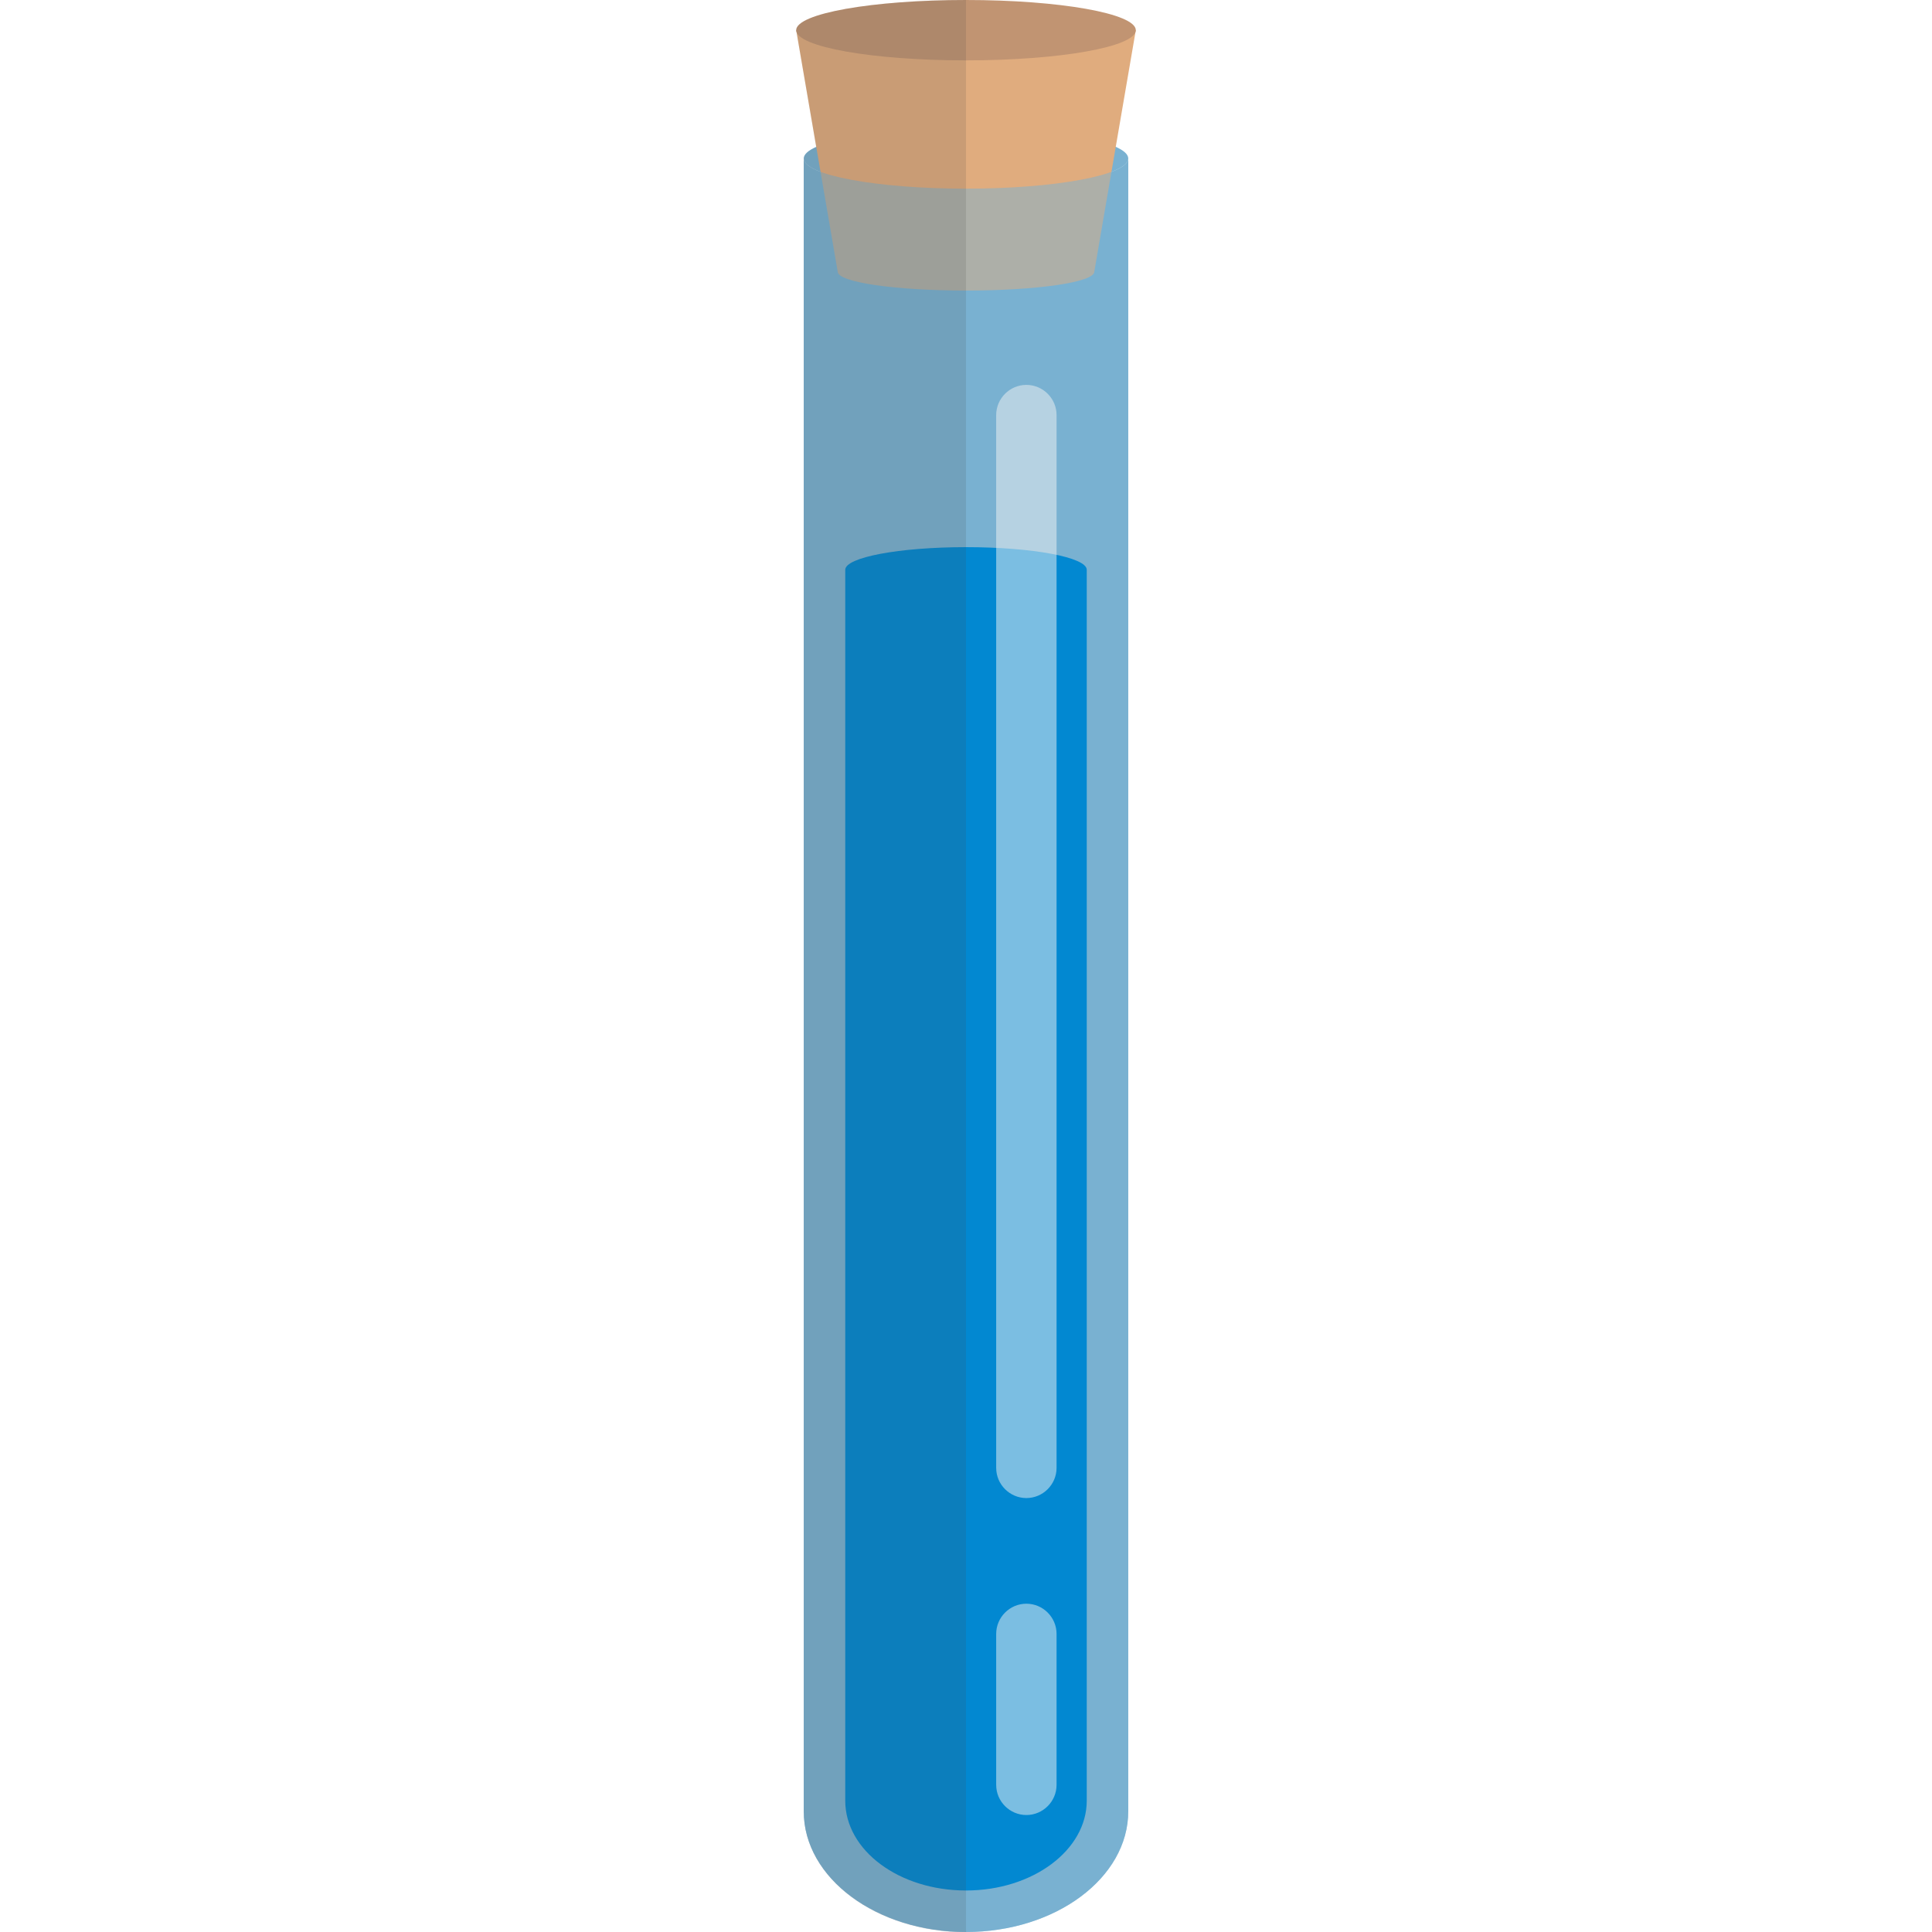
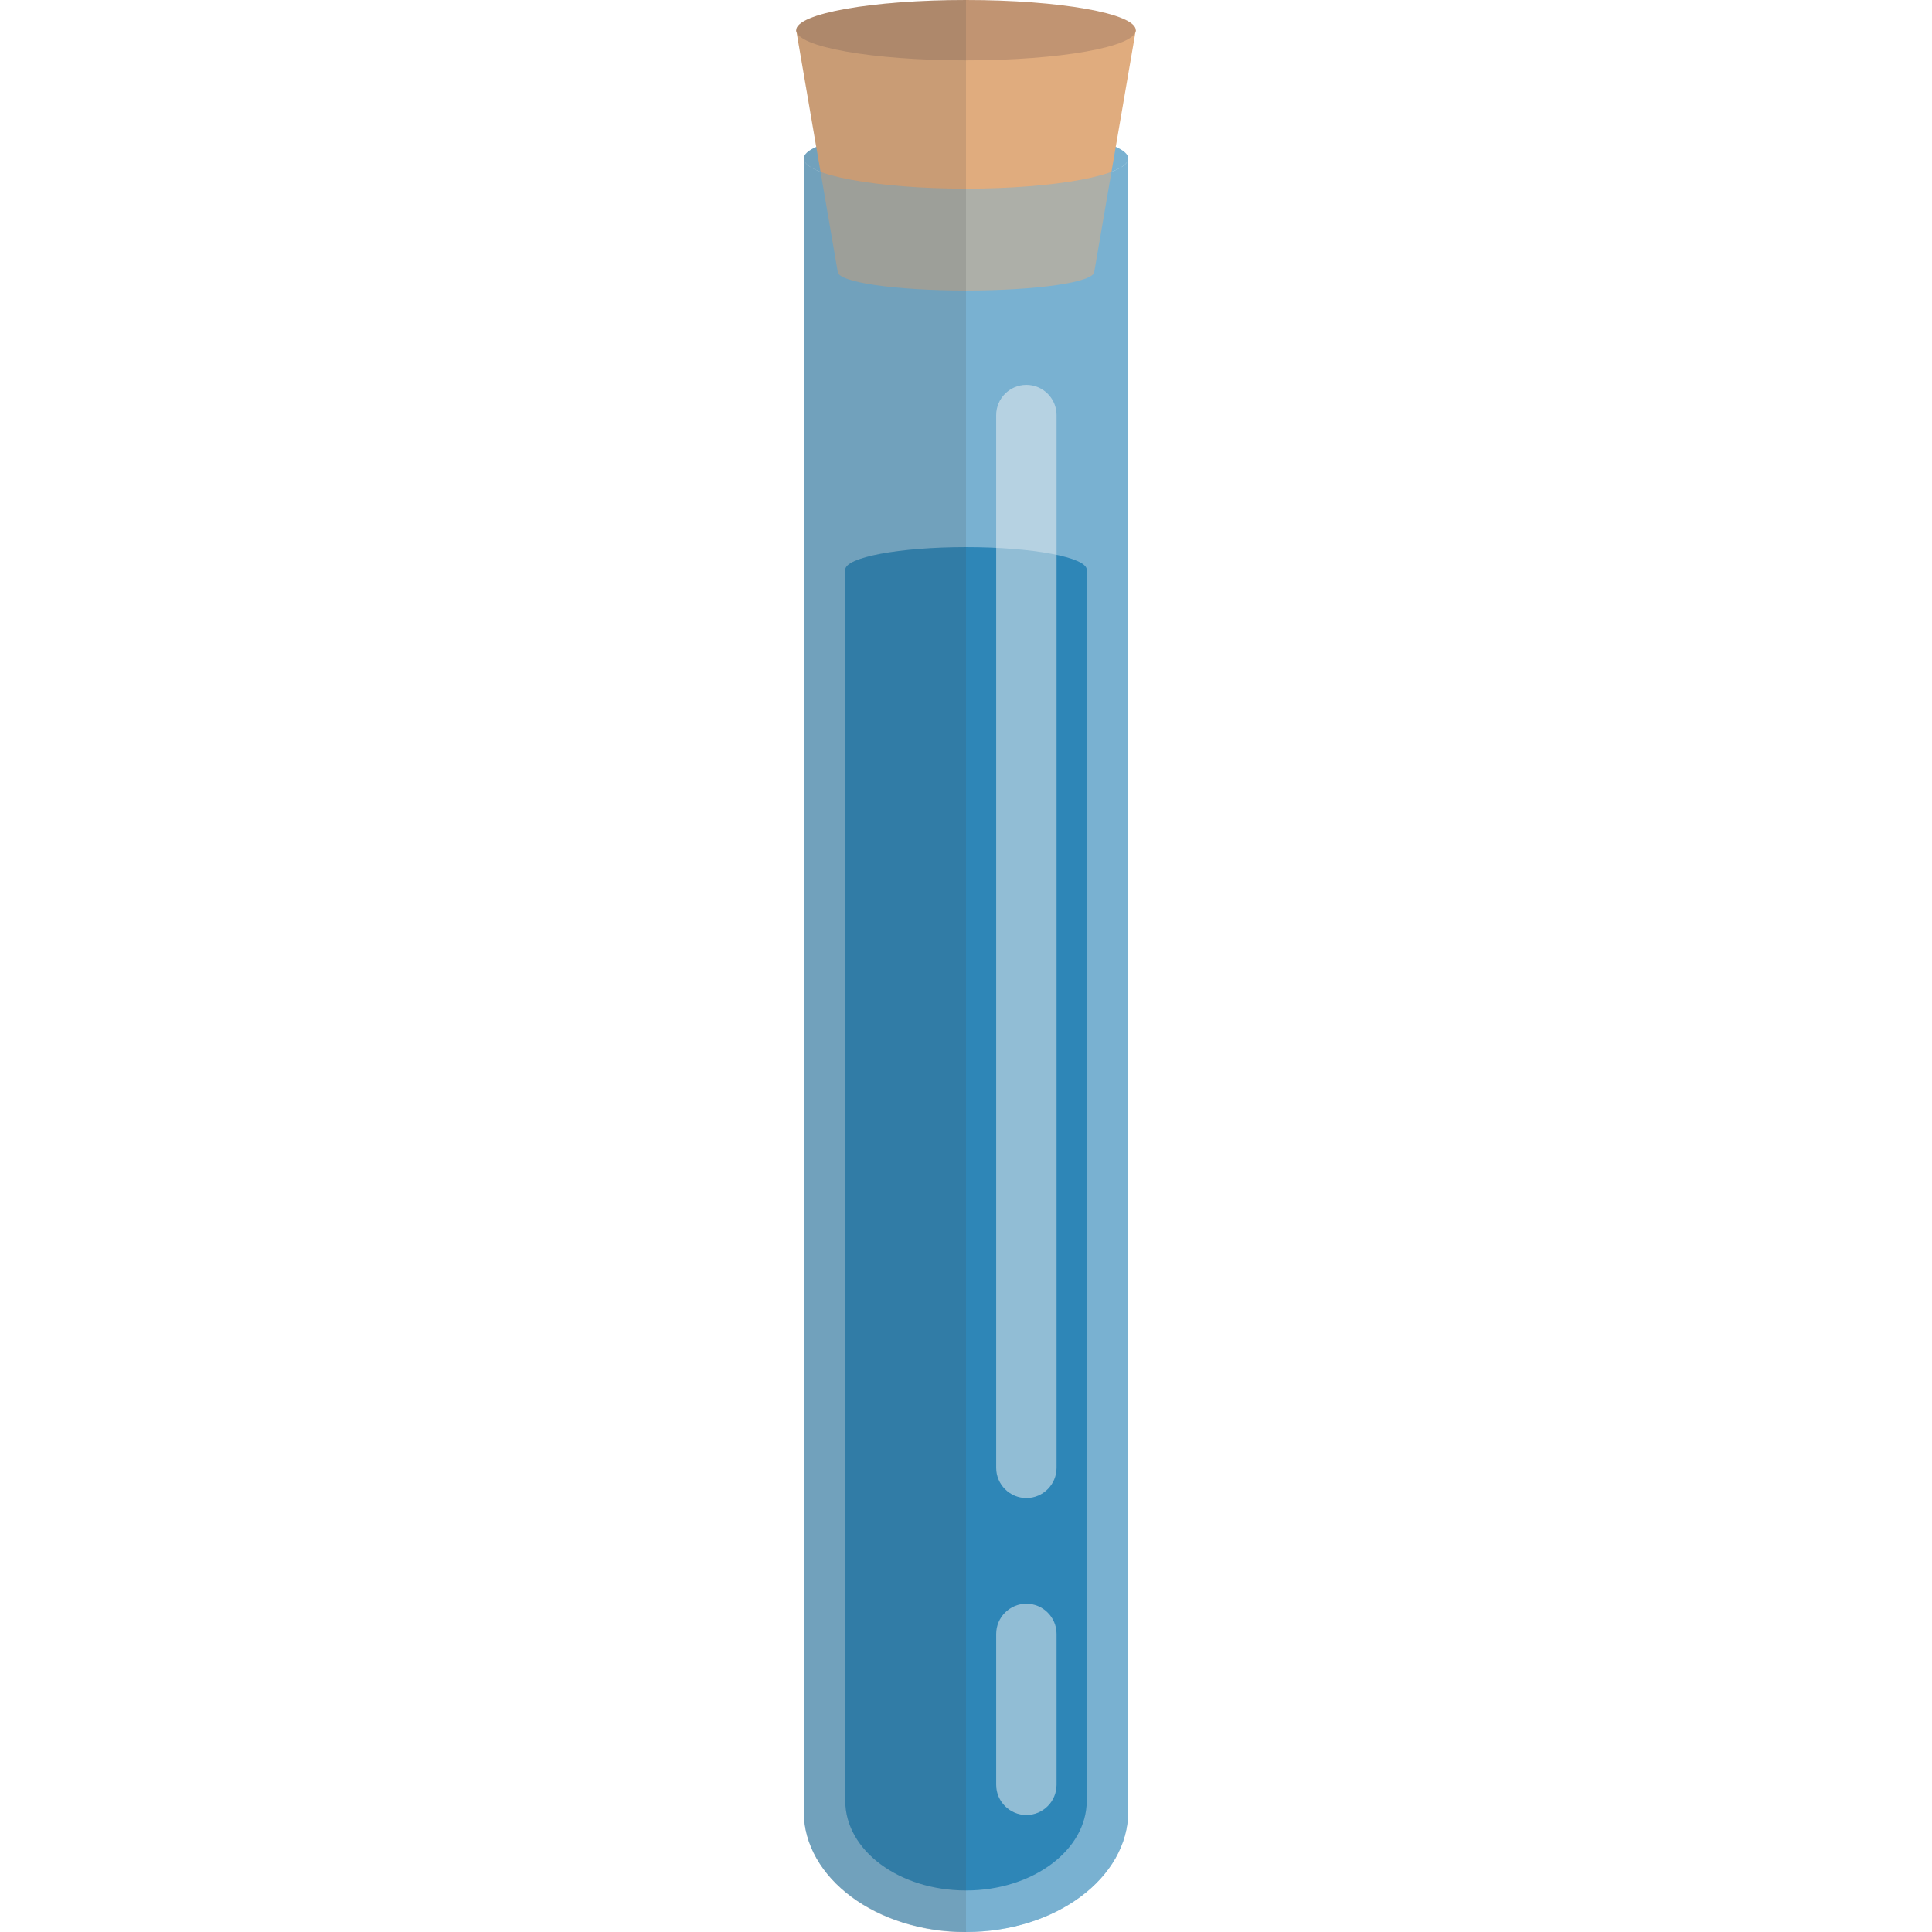
<svg xmlns="http://www.w3.org/2000/svg" version="1.1" x="0" y="0" viewBox="0 0 512 512" xml:space="preserve">
  <ellipse fill="#79b1d1" cx="256" cy="42" rx="43" ry="8" />
  <path fill="#79b1d1" d="M256 50c-23.7 0-43-3.6-43-8v438c0 17.7 19.3 32 43 32s43-14.3 43-32V42c0 4.4-19.3 8-43 8z" />
  <path fill="#E0AC7E" d="M256 8h-45l11 64c0 2.8 15.2 5 34 5s34-2.2 34-5l11-64h-45z" />
  <path opacity=".5" fill="#79b1d1" d="M256 50c-23.7 0-43-3.6-43-8v438c0 17.7 19.3 32 43 32s43-14.3 43-32V42c0 4.4-19.3 8-43 8z" />
-   <path fill="#0288D1" d="M256 145c-17.7 0-32 2.7-32 6v326.2c0 13.2 14.3 23.8 32 23.8s32-10.7 32-23.8V151c0-3.3-14.3-6-32-6z" />
+   <path fill="#2e86b7" d="M256 145c-17.7 0-32 2.7-32 6v326.2c0 13.2 14.3 23.8 32 23.8s32-10.7 32-23.8V151c0-3.3-14.3-6-32-6z" />
  <ellipse fill="#C19472" cx="256" cy="8" rx="45" ry="8" />
  <path opacity=".5" fill="#f4f4f4" d="M272 102c-4.4 0-8 3.6-8 8v279c0 4.4 3.6 8 8 8s8-3.6 8-8V110c0-4.4-3.6-8-8-8zm0 323c-4.4 0-8 3.6-8 8v40c0 4.4 3.6 8 8 8s8-3.6 8-8v-40c0-4.4-3.6-8-8-8z" />
  <path opacity=".15" fill="#444" d="M211 8c0 .2 0 .3.1.5l5.2 30.5c-2.1.9-3.3 2-3.3 3.1v438c0 17.7 19.3 32 43 32V0c-24.9 0-45 3.6-45 8z" />
</svg>
